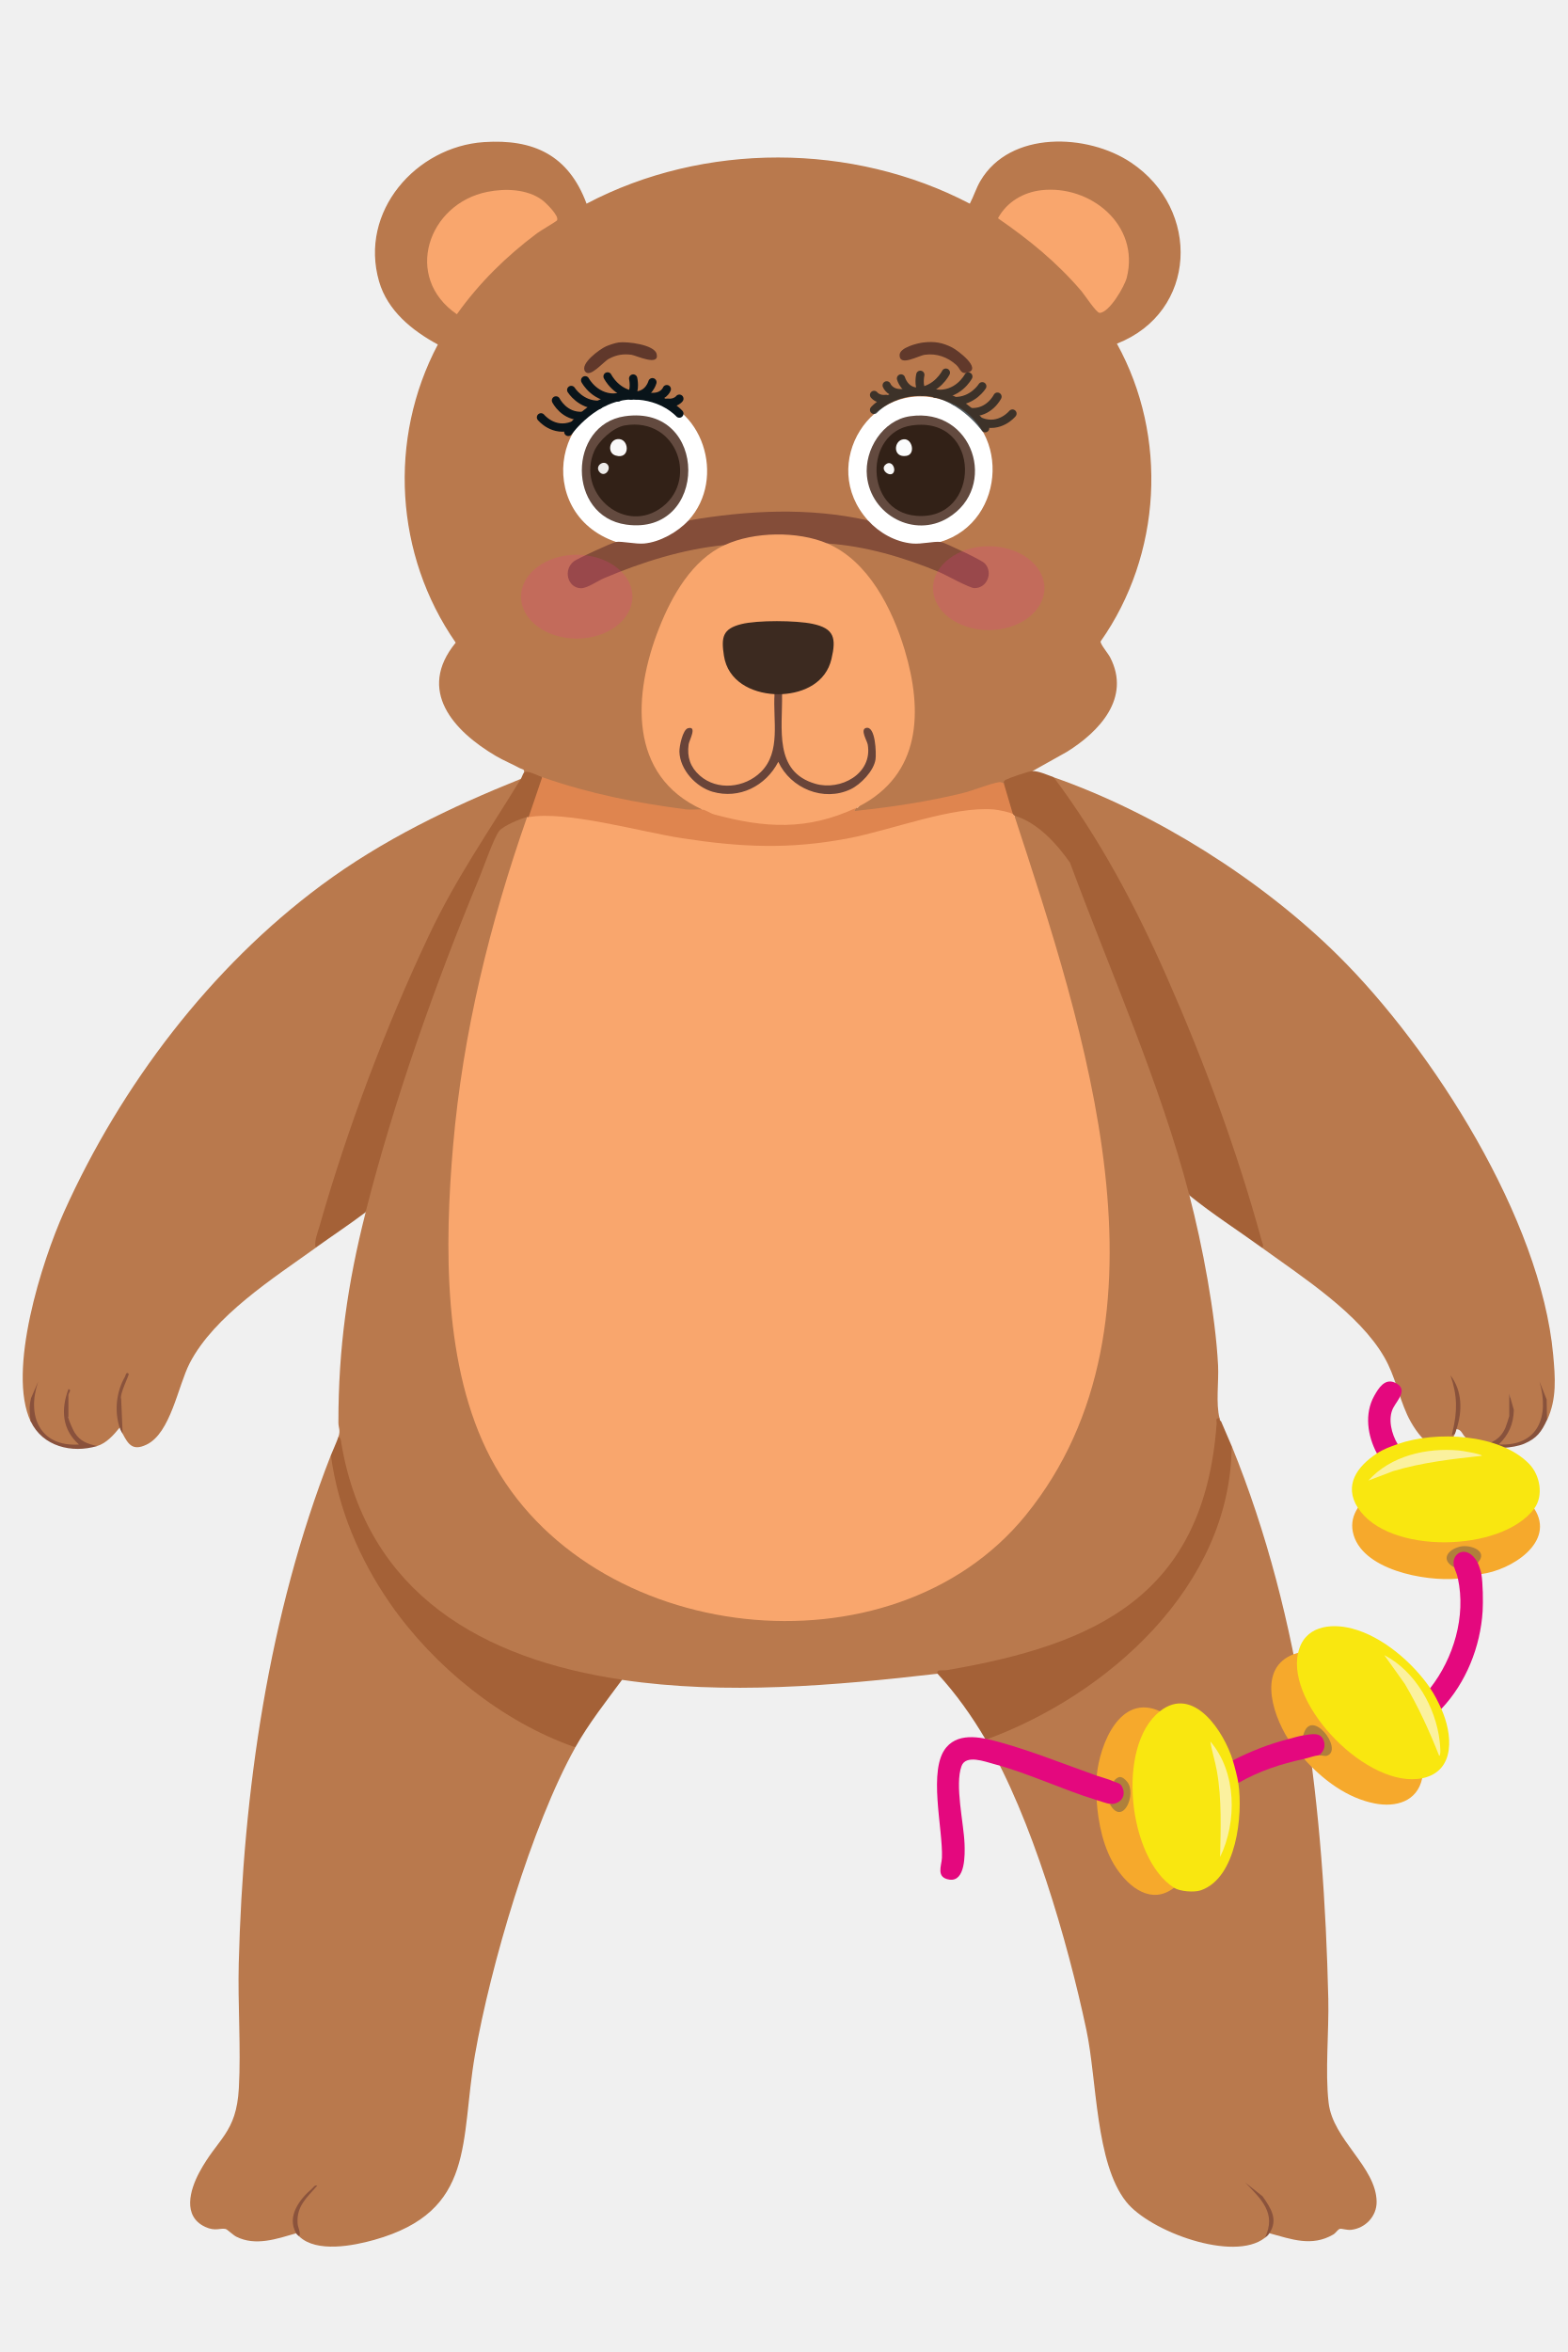
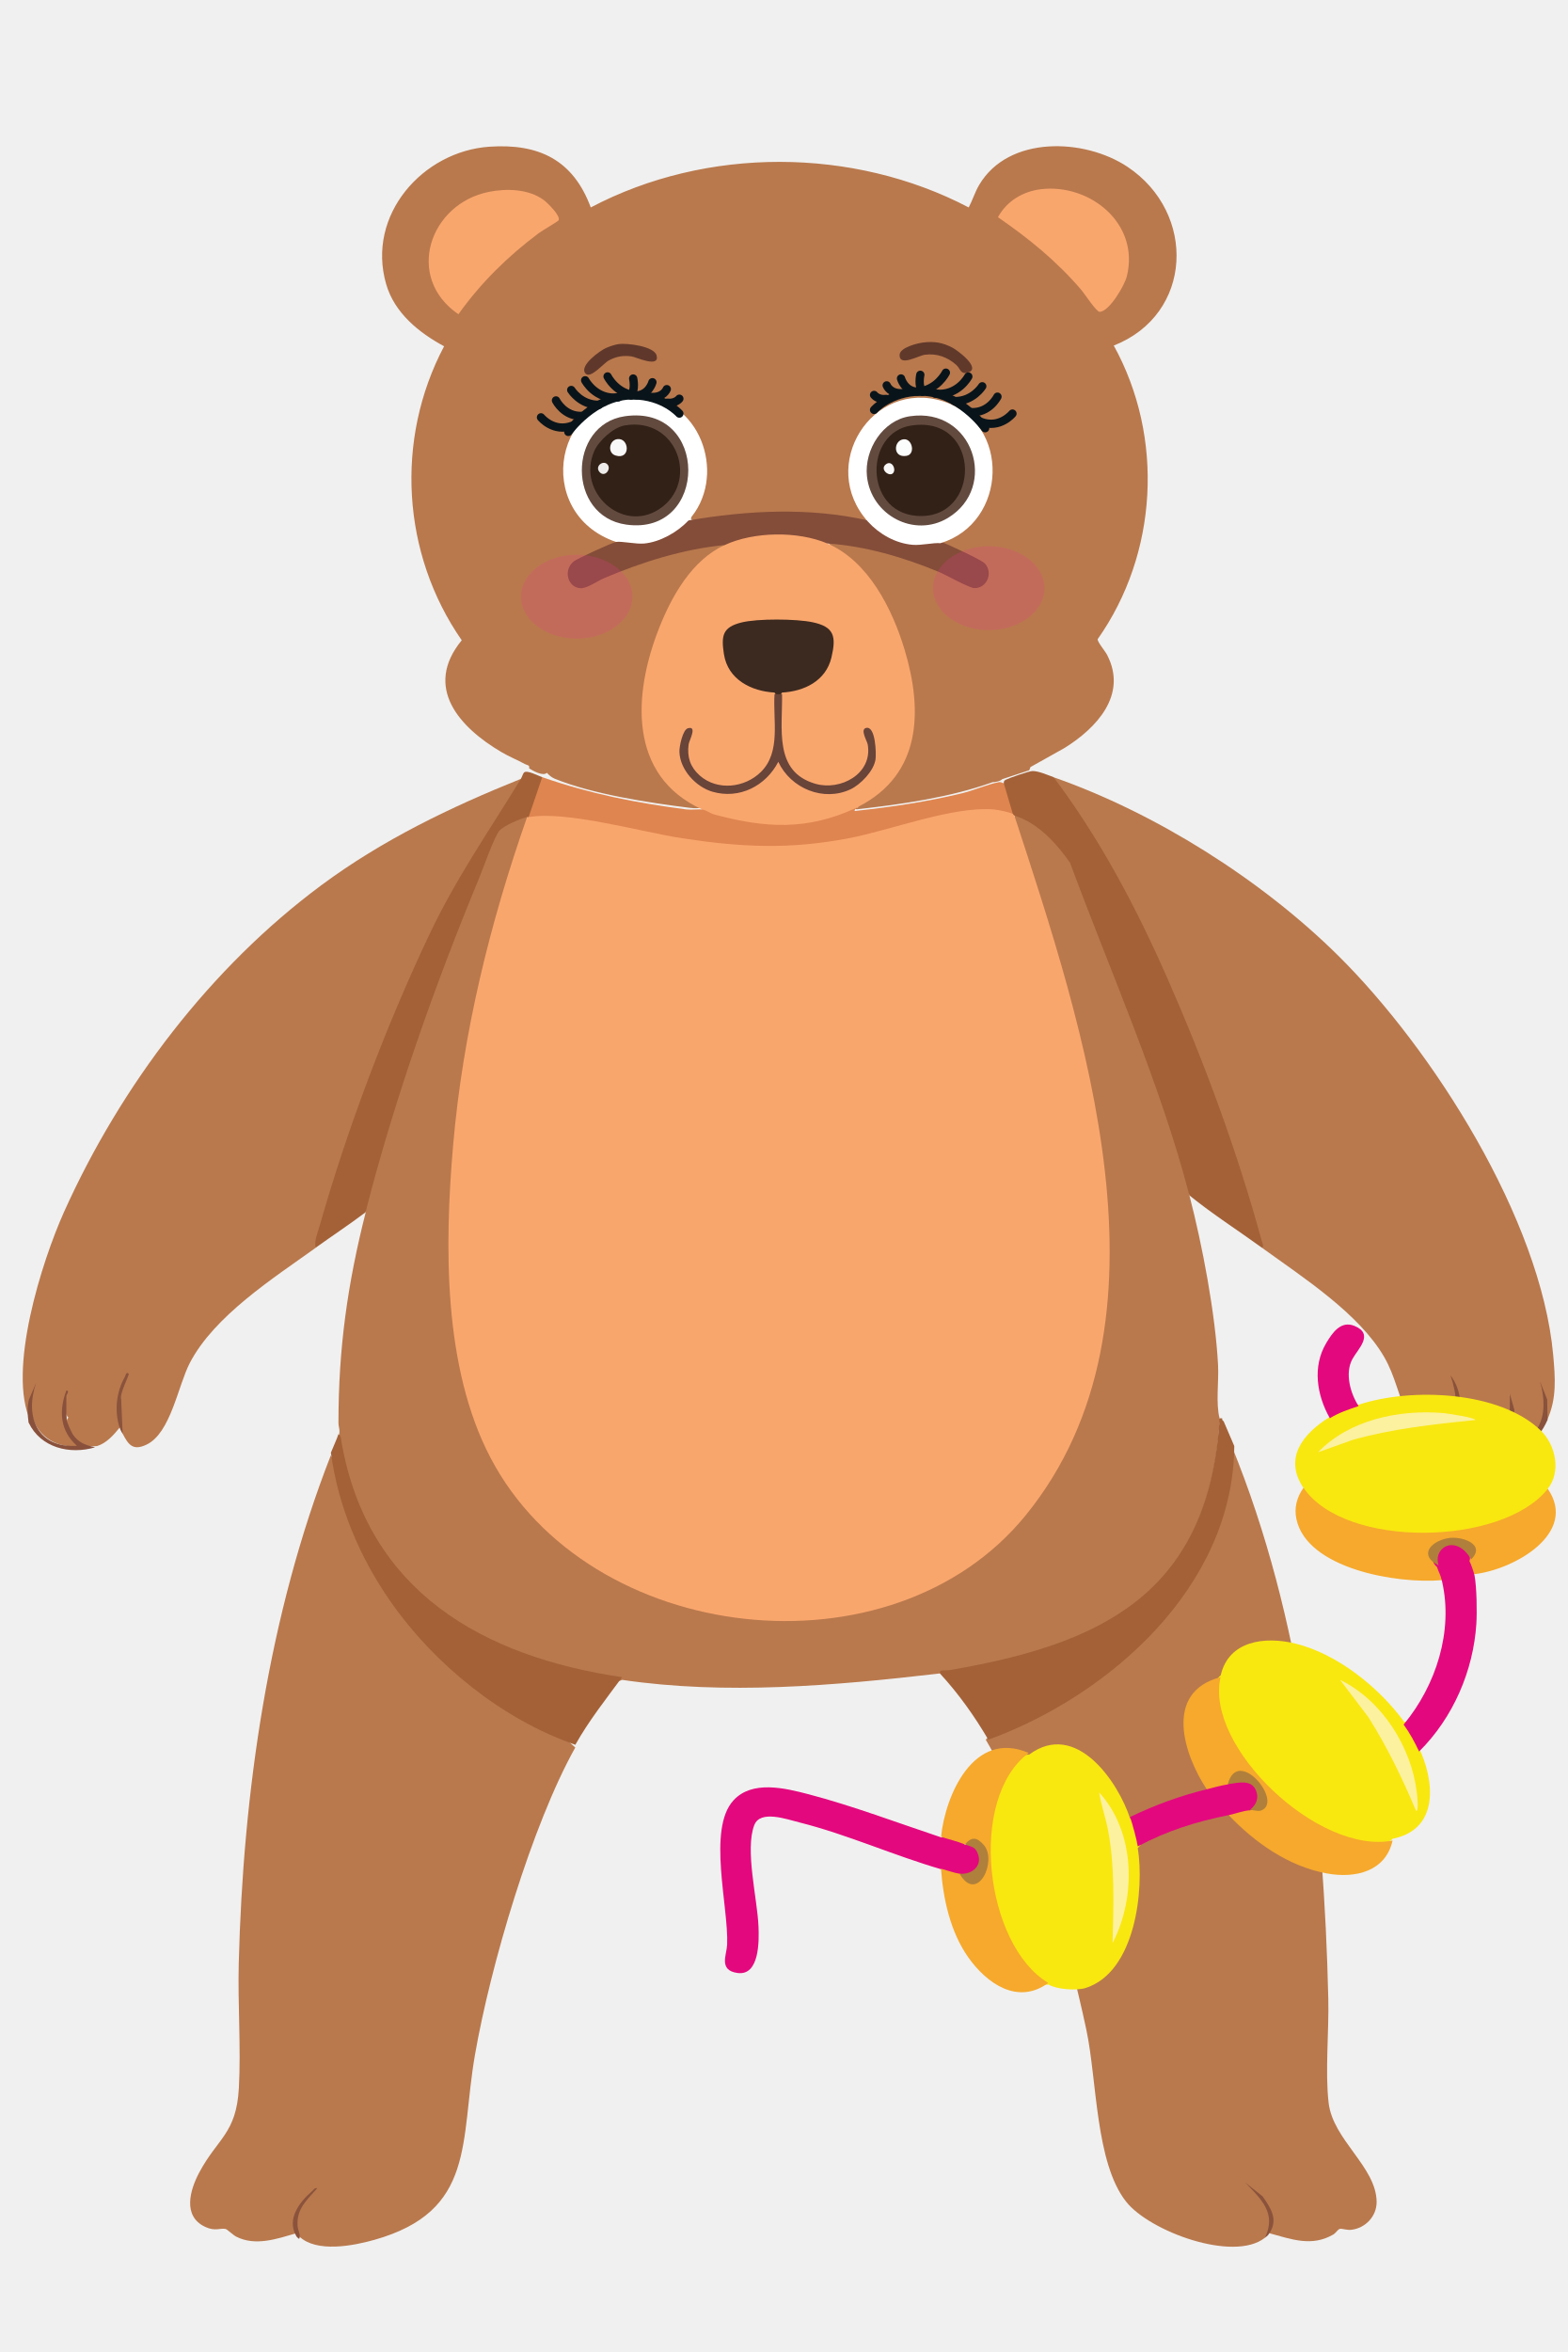
<svg xmlns="http://www.w3.org/2000/svg" id="Layer_1" version="1.1" viewBox="0 0 283.46 425.2">
  <defs>
    <style>
      .st0 {
+         fill: #eeecea;
+       }
+ 
+       .st1 {
+         fill: #3c2a20;
+       }
+ 
+       .st2 {
+         fill: #694439;
+       }
+ 
+       .st3 {
+         fill: #a46137;
+       }
+ 
+       .st4 {
+         fill: #88523c;
+       }
+ 
+       .st5 {
+         fill: #fbf19f;
+       }
+ 
+       .st6 {
+         fill: #634a3f;
+       }
+ 
+       .st7 {
+         fill: #8b533c;
+       }
+ 
+       .st8 {
+         fill: #fff;
+       }
+ 
+       .st9 {
+         fill: #e4087e;
+       }
+ 
+       .st10 {
+         fill: #b07f3b;
+       }
+ 
+       .st11 {
        fill: #89523b;
      }

-       .st1 {
-         fill: #a46137;
-       }
- 
-       .st2 {
-         fill: #f6a92c;
-       }
- 
-       .st3 {
+       .st12 {
+         fill: #f9a66d;
+       }
+ 
+       .st13 {
+         fill: #60382b;
+       }
+ 
+       .st14 {
        fill: #61392b;
-       }
- 
-       .st4 {
-         fill: #df854f;
-       }
- 
-       .st5 {
-         fill: #89513c;
-       }
- 
-       .st6 {
-         fill: #af803b;
-       }
- 
-       .st7 {
-         fill: #fff;
-       }
- 
-       .st8 {
-         fill: #634a3f;
-       }
- 
-       .st9 {
-         fill: #b9794d;
-       }
- 
-       .st10 {
-         fill: #fbf19f;
-       }
- 
-       .st11 {
-         fill: #694439;
-       }
- 
-       .st12 {
-         fill: #60382b;
-       }
- 
-       .st13 {
-         fill: #8a533c;
-       }
- 
-       .st14 {
-         fill: #88523c;
      }

      .st15 {
        fill: #ed3393;
+         isolation: isolate;
        opacity: .2;
      }

      .st16 {
        fill: none;
        stroke: #09141a;
        stroke-linecap: round;
        stroke-linejoin: round;
        stroke-width: 1.5px;
      }

      .st17 {
+         fill: #89513c;
+       }
+ 
+       .st18 {
+         fill: #fbfcfc;
+       }
+ 
+       .st19 {
+         fill: #af803b;
+       }
+ 
+       .st20 {
+         fill: #b9794d;
+       }
+ 
+       .st21 {
+         fill: #f9e710;
+       }
+ 
+       .st22 {
+         fill: #8a533c;
+       }
+ 
+       .st23 {
+         fill: #f9f8f8;
+       }
+ 
+       .st24 {
+         fill: #322117;
+       }
+ 
+       .st25 {
+         fill: #f6a92c;
+       }
+ 
+       .st26 {
        fill: #844d39;
      }

-       .st18 {
-         fill: #f9e710;
-       }
- 
-       .st19 {
-         fill: #eeecea;
-       }
- 
-       .st20 {
-         fill: #f9f8f8;
-       }
- 
-       .st21 {
-         fill: #b07f3b;
-       }
- 
-       .st22 {
-         opacity: .7;
-       }
- 
-       .st23 {
-         fill: #e4087e;
-       }
- 
-       .st24 {
+       .st27 {
        fill: #fbf19e;
      }

-       .st25 {
-         fill: #3c2a20;
-       }
- 
-       .st26 {
-         fill: #322117;
-       }
- 
-       .st27 {
-         fill: #f9a66d;
-       }
- 
      .st28 {
-         fill: #fbfcfc;
-       }
- 
-       .st29 {
-         fill: #8b533c;
+         fill: #df854f;
      }
    </style>
  </defs>
  <g>
-     <path class="st9" d="M94.75,139.67c.14-.67-.34-.58-.72-.78-1.43-.78-2.98-1.4-4.38-2.23-7.6-4.48-14.36-11.8-7.25-20.48-10.99-15.83-12.28-36.78-3.23-53.9-4.61-2.49-9.1-6.09-10.63-11.41-3.65-12.67,6.73-24.36,18.96-25.18,8.95-.6,15.3,2.34,18.56,11.13,21.2-11.17,48.09-11.09,69.3,0,.72-1.36,1.14-2.81,1.93-4.14,5.38-9.11,19.34-8.56,27.21-3.3,12.69,8.47,12.01,27.04-2.54,32.75,9.29,16.84,8.08,38.17-2.95,53.83-.08.48,1.38,2.2,1.72,2.87,3.82,7.37-1.99,13.46-7.8,17.08l-6.25,3.5-.22.59-4.96,1.63c-.35.34-.95.52-1.78.56-7.85,2.8-16.47,4.02-24.86,4.97-.94-.13-.85-.64-.1-1.08.09-.24.18-.24.27,0l.27-.28.54-.92c15.87-8.08,7.97-35.49-3.08-44.12-1.32-.68-2.38-1.51-3.18-2.49.23-.13.47-.24.72-.32,1.94-.59,8.71,1.25,11.06,1.91,4.71,1.34,9.19,3.17,13.4,5.39,4.4,1.84,4.57-3.49.46-4.36l-5-2.29-.18-.62.52-.75c10.26-3.63,11.52-18.96,1.45-23.73-12.36-5.85-23.65,9.25-15.07,19.73v.86s-1.66.21-1.66.21c-9.91-2.05-20.02-1.2-29.95.02l-.84-.23v-.84c5.9-6.98,2.07-19.57-7.21-20.79-15.9-2.08-20.69,18.97-6.38,24.74l.5.77.06.36c-2.39,1.13-4.8,2.3-7.25,3.5-2.12,1.55-.61,4.9,1.92,3.64,7.37-3.77,15.82-6.6,24.14-7.24l.77.29c-.73.98-1.73,1.83-3,2.53-10.89,9.27-18.29,36.76-1.67,44.39l.58.89c-.25.8-1.93.67-2.72.57-7.53-.93-17.8-2.49-24.78-5.34-.55-.23-1.01-.64-1.42-1.07-.65.68-2.54-.33-3.27-.83h0Z" />
-     <path class="st9" d="M183.42,147.45c.14-.1.29-.19.45-.25,2-.72,9.25,6.45,10.1,8.51,3.95,9.63,7.67,19.49,11.32,29.25,3.49,9.33,6.94,18.66,9.58,28.29.12.45.16.93.2,1.41.03.48.03.97,0,1.46,2.33,8.95,4.7,21.38,5.18,30.72.15,2.92-.44,6.91.28,9.59-.38,9.11-2.67,18.42-7.97,25.93-9.63,13.63-27.96,18.24-43.05,20.22-18.66,2.16-38.29,3.87-57.02,1.11-.24.11-.48.2-.73.26-2.04.49-10.56-1.96-13.13-2.74-19.79-6.01-35.14-19.74-37.43-41.44.41-1.3-.01-1.55-.01-2.63-.01-13.45,1.66-25.1,4.92-37.95l.03-1.58c5.55-22.91,14.43-46.03,23.32-67.09.1-1.1,4.82-3.33,5.28-3.19.24.07.44.19.57.42-.05.96-.12,1.93-.41,2.85-4.39,14.32-8.37,27.57-10.7,42.48-3.32,21.22-5.1,50.1,4.67,69.58,16.11,32.11,65.81,39.78,91.61,15.82,34.33-31.88,15.71-91.39,2.89-129.45-.09-.52-.07-1.04.07-1.56h0Z" />
-     <path class="st9" d="M229.53,403.73c-.03-.31-.3-.03-.82.83-5.66,4.45-20.85-1.16-25.09-6.54-5.56-7.04-5.25-21.93-7.18-31.04-3.42-16.13-9.91-38.42-18.2-52.48l.92-.94c21.19-8.26,41.8-26.35,42.98-50.89l.57-1.27c12.79,31.36,16.68,66.12,17.47,99.92.14,5.91-.6,13.14.06,18.84.79,6.73,8.59,11.53,8.68,17.87.03,2.67-2.07,4.8-4.6,5.08-.8.09-1.69-.26-2.05-.17s-.75.77-1.19,1.02c-3.89,2.27-7.57.85-11.55-.23h0Z" />
-     <path class="st9" d="M104.03,315.9c-7.88,14.09-15.36,39.52-18.15,55.59-2.72,15.66.2,28.25-18.2,33.44-3.8,1.07-10.46,2.37-13.58-.63-.26-.92-.45-1.1-.55-.56-3.48,1-7.33,2.38-10.83.61-.56-.28-1.64-1.33-1.92-1.39-.98-.22-1.86.48-3.7-.38-4.13-1.93-2.77-6.65-1.06-9.85,3.3-6.19,6.7-7.02,7.15-15.23.4-7.34-.21-15.13-.02-22.54.78-30.99,5.38-63.05,16.65-91.86l.75,1.36c3.94,23.02,21.26,42.17,42.36,50.47l1.08.98h0Z" />
-     <path class="st9" d="M279.73,256.69l-.52-.16c-.73,2.2-2.25,3.79-4.44,4.46-1.96.6-5.69,1.14-2.95-1.39,1.76-2.51,1.66-4.78,1.1-7.63l.41,3.06c.09.55-.05.88-.41.97.63.06.01,1.54-.23,2.07-1,2.21-2.41,3.68-4.96,3.35-.69-.22-2.14-1.07-2.71-1.54-.62-.51-.72-1.46-1.65-1.51-.41-.33-.8,1.16-.27.83-2.83,5.86-7.12-.03-8.69-3.51-1.55-3.42-2.15-6.92-4.08-10.29-4.55-7.94-14.82-14.52-22.15-19.83-3.74-12.22-7.91-24.88-12.75-37-2.89-7.24-6-14.4-9.42-21.34-4.36-8.86-9.14-16.27-14.5-24.45-.45-.69-.73-1.47-.98-2.26,18.39,6.43,37.52,18.47,51.44,32.24,17.08,16.9,36.62,47.62,38.87,72.14.38,4.16.68,7.97-1.09,11.81h0Z" />
-     <path class="st9" d="M94.21,140.78c-.07.68-.25,1.32-.54,1.93-17.16,24.76-28.19,54.32-36.56,82.85-7.66,5.5-18.35,12.3-22.79,20.84-2.16,4.17-3.45,12.71-7.86,14.78-2.4,1.13-3.23.04-4.28-1.99-.2-.09-.68-3.66-.59-3.5.17.3.24,2,.05,2.39-1.08,1.34-2.4,2.83-4.09,3.34-1.92.23-3-.23-4.14-1.82-.56-.78-1.72-2.69-1.04-3.33-.82-.58-.37-3.15,0-4.17-.93,2.59-.44,6.56,2.11,8.65.59,1.32-2.65.63-3.45.43-2.29-.57-4.33-2.36-5.03-4.67l-.45.46c-4.31-9.06,2.02-28.96,6.04-37.9,10.31-22.92,26.51-44.21,46.53-59.05,11.09-8.22,23.38-14.12,36.1-19.23Z" />
-     <path class="st1" d="M186.7,139.39c1.16,0,2.71.72,3.82,1.11,8.39,11.2,14.86,23.4,20.51,36.23,6.74,15.3,12.7,31.43,17.12,47.61.09.32.47,1.04.02,1.22-4.35-3.15-8.91-6.06-13.1-9.45-5.31-20.35-14.26-40.34-21.59-60.15-2.47-3.52-5.87-7.25-10.06-8.51-.25.07-.35-.02-.27-.28-.72-.06-2.13-4.75-2.05-5.02.08-.23.19-.42.41-.54.03-.02-.14-.39.34-.64.63-.33,4.23-1.58,4.85-1.58h0Z" />
-     <path class="st1" d="M220.53,256.41c.02.09-.03.2,0,.28l.27.28c.6,1.48,1.3,2.95,1.91,4.45-.17,25.43-22.59,45.12-44.47,53.09-2.51-4.27-5.38-8.32-8.73-11.95-.23-.87.87-.49,1.7-.63,26.95-4.6,46.51-13.46,48.78-44.55.04-.53-.31-1.12.54-.96h0Z" />
-     <path class="st1" d="M112.49,303.66c-2.93,3.98-6.03,7.89-8.46,12.23-13.17-4.58-25.5-14.49-33.51-26.04-5.5-7.93-9.39-17.08-10.69-26.77.39-.99,1.08-2.45,1.36-3.34.5.29.46.77.54,1.26,4.67,27.24,25.7,38.97,50.75,42.66Z" />
-     <path class="st1" d="M98.03,140.5l.41.48c-.72,2.12-1.44,4.25-2.17,6.37l-.7.37c-.05.25-.14.24-.27,0-1.17.25-4.32,1.58-5.04,2.51-.98,1.27-2.78,6.48-3.55,8.34-8,19.29-15.47,40.35-20.61,60.59-2.94,2.22-6.02,4.25-9,6.39-.37-1.06.37-2.78.68-3.89,5.04-17.69,11.97-36.05,19.82-52.64,4.88-10.31,10.76-18.67,16.6-28.25.18-.29.38-.95.55-1.11.53-.51,2.5.57,3.27.83h0Z" />
-     <path class="st5" d="M5.54,256.97c-.19-1.51-.31-2.73.08-4.23l1.29-2.99c-2.16,6.27.34,11.85,7.37,11.39-3.04-2.68-3.3-6.29-1.91-10,.67,0,0,.82,0,.97v4.17c0,.38.86,2.31,1.14,2.73,1.04,1.61,2.3,1.99,4.05,2.41-4.56,1.36-9.85.08-12-4.45h0Z" />
-     <path class="st14" d="M279.73,256.69c-.99,2.14-1.83,3.33-4.1,4.3-2,.85-5.88,1.06-7.91.42,2.09-.54,3.58-1.22,4.5-3.33.11-.26.68-1.98.68-2.09v-4.03l.83,2.93c-.07,2.56-.92,4.51-2.74,6.24,7.11.39,9.23-5.05,7.37-11.39l1.3,3.26.07,3.69h0Z" />
-     <path class="st13" d="M21.63,258.08c-.97-2.97-.61-6.47.96-9.18.1-.18.22-1.02.68-.55.16.17-1.71,3.7-1.36,4.59l.27,6.25c-.23-.44-.34-.49-.55-1.11h0Z" />
-     <path class="st29" d="M229.53,403.73c-.31.47-.41.51-.82.83,2.19-4.46-.73-7.04-3.55-10l3.14,2.5c1.49,2.13,2.87,4.19,1.23,6.67h0Z" />
-     <path class="st0" d="M263.36,258.36c-.09.28-.13.54-.27.83-.57.35-.64.5-.45-.31.9-3.73.9-6.58-.37-10.25,2.16,2.83,2.17,6.48,1.09,9.73Z" />
-     <path class="st29" d="M53.55,403.73c-1.76-3.05.63-6.14,2.86-8.06.31-.26.44-.67.96-.55-1.84,2.12-3.78,3.69-3.56,6.82.06.84.64,1.7.28,2.35-.21-.2-.35-.22-.55-.56h0Z" />
-     <path class="st9" d="M220.8,256.97l-.27-.28c.02.07.22.16.27.28Z" />
-     <path class="st27" d="M149.59,98.25c7.4,3.15,11.76,11.81,13.99,19.24,3.34,11.12,2.95,22.5-8.26,28.29l-.27.28c-.07.04-.2-.04-.27,0-.11.2-.22.4-.36.57-1.07,1.29-6.96,2.52-8.89,2.78-5.67.78-11.72-.16-17.13-1.87-.52-.16-1.54-.6-1.45-1.21-13.39-6.09-12.5-20.82-7.77-32.79,2.33-5.89,5.95-12.28,11.86-15.02l.52-.83c5.57-2.11,11.87-2.2,17.5-.26l.54.81h0Z" />
-     <path class="st4" d="M126.95,146.34c.81.13,1.45.7,2.24.91,9.13,2.46,16.77,2.93,25.59-1.19-.42.7-.4.57.34.49,6.3-.68,12.6-1.64,18.76-3.12,2.16-.52,4.77-1.67,6.75-2.03.39-.07.84.24.88.22l1.64,5.56-.46.38c-4.59-1.09-9.33-.85-14.2.72-15.42,4.9-31.23,6.9-47.29,3.46-7.6-1.89-15.27-3.12-23.01-3.69-1.08.24-1.94.13-2.61-.32l2.46-7.23c8.8,3.05,16.84,4.62,26.06,5.83.77.1,2.46-.06,2.86,0h0Z" />
-     <path class="st17" d="M156.96,94.08l.8.05c3.33,3.5,7.53,4.02,11.99,3.27l.31.57c.54.06,2.68,1.12,3.37,1.43.86.39,4.2,1.97,4.66,2.48,1.52,1.66.38,4.47-1.9,4.44-.91-.01-5.14-2.39-6.41-2.92-6.37-2.65-13.28-4.68-20.18-5.15-5.34-2.27-13.29-2.16-18.55.28-7.49.73-14.91,3.06-21.82,5.99-1.19.5-3.06,1.86-4.23,1.82-2.36-.09-3.23-3.31-1.22-4.87.66-.51,6.91-3.38,7.62-3.49-.01-.27.09-.47.32-.58,4.51.8,8.62.12,12.04-3.34l.74.03c10.74-1.84,21.76-2.41,32.47,0h0Z" />
-     <path class="st27" d="M188.27,34.39c8.84-1.02,17.86,6.24,15.48,15.77-.41,1.64-3.18,6.38-4.92,6.4-.59,0-2.68-3.21-3.26-3.9-4.45-5.22-9.51-9.34-15.12-13.2,1.6-2.95,4.56-4.69,7.83-5.07h0Z" />
-     <path class="st27" d="M100.72,39.84c-.11.19-3.03,1.89-3.6,2.32-5.58,4.18-10.43,8.93-14.51,14.65-9.76-6.67-5.23-20,5.54-22.13,3.2-.63,7.11-.53,9.86,1.46.61.44,3.17,2.9,2.71,3.69h0Z" />
-     <path class="st7" d="M124.49,94.08c-1.95,2.12-5.18,3.93-8.04,4.18-1.52.13-4.03-.45-5.06-.29-15.27-5.17-11.33-27.61,5.33-26.14,10.28.91,14.75,14.63,7.77,22.25Z" />
-     <path class="st7" d="M170.05,97.97c-1.27-.13-3.41.43-5.06.29-3.07-.27-6.01-1.93-8.04-4.18-9.15-10.14.72-25.82,13.58-21.76,12.33,3.89,11.69,21.99-.49,25.65h0Z" />
-     <path class="st3" d="M166.99,61.91c1.97-.23,3.45.02,5.21.93.99.51,5.3,3.75,2.84,4.5-1.38.42-1.36-.67-2.11-1.35-1.58-1.43-3.55-2.14-5.67-1.86-1.22.16-4.61,2.21-4.6.06.01-1.37,3.22-2.15,4.33-2.28h0Z" />
-     <path class="st12" d="M111.87,61.91c1.47-.2,6.43.37,6.86,2.07.59,2.34-3.76.26-4.54.16-1.54-.2-2.7,0-4.07.71-1.03.53-3.44,3.58-4.33,2.29-.97-1.4,2.67-4.02,3.78-4.52.64-.28,1.62-.61,2.31-.71Z" />
-     <path class="st4" d="M155.05,146.06l.27-.28s-.12.2-.27.28Z" />
-     <path class="st27" d="M183.15,147.17c.1.07.18.2.27.28,12.45,38.12,30.54,91.42,2.05,126.48-24.24,29.83-78.98,23.56-96.77-10.38-8.59-16.38-8.33-38.4-6.77-56.47,1.75-20.31,6.67-40.23,13.37-59.35.09-.02.18.02.27,0,6.73-1.24,20.43,2.69,27.77,3.81,10.72,1.64,19.4,2.05,30.13,0,7.65-1.46,18.86-5.85,26.27-5.2.68.06,2.94.49,3.41.83h0Z" />
-     <path class="st25" d="M141.41,125.49c-.41.78-.95.79-1.36,0-4.2-.23-8.44-2.35-9.15-6.94-.52-3.36-.24-4.87,3.14-5.72,2.91-.74,9.93-.68,12.89-.05,3.92.83,4.31,2.56,3.41,6.37-1,4.23-4.91,6.12-8.92,6.34h0Z" />
-     <path class="st11" d="M141.41,125.49c.11,6.23-1.55,14.03,6.05,16.21,4.53,1.3,10.36-1.81,9.44-7.11-.12-.67-1.39-2.66-.34-2.98,1.77-.53,1.9,4.62,1.75,5.68-.31,2.09-2.69,4.54-4.52,5.4-4.86,2.3-10.81-.13-13.06-4.97-2.26,4.39-7.05,6.8-11.87,5.42-3.01-.86-5.91-3.97-6.01-7.24-.03-.92.59-4,1.55-4.25,1.74-.47.22,2.2.12,2.9-.32,2.31.3,4.15,2.03,5.67,3.16,2.78,8.13,2.22,11.05-.68,3.66-3.63,2.13-9.38,2.45-14.05.44.02.92.02,1.36,0h0Z" />
-     <path class="st8" d="M112.97,75.25c15.34-2.24,15.2,21.68.27,19.59-10.75-1.5-10.58-18.08-.27-19.59Z" />
-     <path class="st8" d="M164.53,75.25c11.44-1.69,16.09,12.83,6.86,18.39-6.07,3.66-13.9-.5-14.63-7.56-.5-4.81,2.88-10.11,7.77-10.83h0Z" />
-     <path class="st26" d="M112.96,76.91c9.59-1.65,13.6,10.38,6.17,15.18-6.65,4.29-14.87-3.14-11.69-10.52.82-1.9,3.48-4.31,5.52-4.66Z" />
-     <path class="st26" d="M164.81,76.92c12.85-1.9,12.71,17.45.75,16.32-9.29-.88-9.3-15.06-.75-16.32h0Z" />
-     <path class="st20" d="M111.59,79.39c2.21-.34,2.52,3.81-.28,2.96-1.5-.45-1.19-2.73.28-2.96Z" />
-     <path class="st19" d="M108.46,85.39c-1.06-1.09.72-2.38,1.45-1.34.6.85-.57,2.25-1.45,1.34Z" />
-     <path class="st28" d="M163.41,79.41c1.56-.14,2.18,2.72.49,3-2.53.42-2.35-2.83-.49-3Z" />
-     <path class="st20" d="M161.56,85.43c-.6.98-2.64-.57-1.35-1.51.99-.73,1.83.73,1.35,1.51Z" />
-     <g>
-       <path class="st18" d="M248.97,262.75c.26-1.15,2.69-2.16,3.74-1.68,6.86-2.43,18.48-1.93,23.81,3.6,1.95,2.01,2.64,5.73.89,8.06.15,1.39-2.1,2.76-3.28,3.46-6.83,4.03-18.8,4.3-25.55,0-1.16-.74-3.3-2.22-3.06-3.61-2.59-4.08-.12-7.48,3.44-9.82Z" />
-       <path class="st18" d="M209.73,309.37c6.11-4.82,11.61,3.75,13.19,8.89.74-.1,1.43,3.02,1.4,3.61l-.41.46c.87,5.74-.29,17.2-6.8,19.41-1.21.41-3.78.2-4.83-.47-1.37.25-2.92-1.89-3.7-3.02-2.72-3.91-4.29-9.44-3.98-14.18-.6-3.67.09-7.9,1.78-11.24.64-1.26,1.9-3.53,3.34-3.46Z" />
-       <path class="st18" d="M258.6,305.2c1.22.41,2.31,2.49,2.02,3.74,1.99,4.42,2.71,11.25-3.45,12.54-.88,1.15-3.41.62-4.77.29-5.97-1.46-11.32-6.39-14.81-11.28-1.42-1.99-2.64-4.54-3.2-6.92-.32-1.39-.81-3.86.34-4.77,1.05-4.79,5.74-5.44,9.78-4.38,5.5,1.44,10.93,6.15,14.11,10.78Z" />
-       <path class="st23" d="M198.3,321.01c.78-.51,2.82.1,3.05,1.03,3.65-.86,2.53,5.97-.7,4.07-.37.77-2.22.08-2.37-.69-6.23-1.91-12.24-4.83-18.54-6.51-1.65-.44-5.1-1.77-5.88.37-1.25,3.42.41,10.27.55,14.08.07,1.87.17,6.87-2.74,6.44-2.49-.37-1.41-2.52-1.35-3.92.22-5.21-2.62-16.02.82-20.02,2.44-2.84,6.73-1.7,9.81-.85,5.65,1.57,11.77,4.02,17.36,6Z" />
-       <path class="st2" d="M245.53,272.57c5.4,8.5,25.95,8.12,31.89.16,3.96,6.11-4.27,11.16-9.56,11.83-.72.01-1.18-1.56-.67-2.04-.22-.45-.11-.65.13-1.04.3-2.43-7.77-1.75-4.37,1.87.74-.1,1.4,1.72.67,2.04-5.91.56-17.65-1.59-19.01-8.49-.3-1.53.04-3.01.93-4.32Z" />
-       <path class="st2" d="M209.73,309.37c-7.97,6.29-5.74,26.62,2.56,31.9-4.02,3.13-8.06.02-10.43-3.53s-3.3-8.19-3.57-12.32c.55.17,1.95.65,2.37.69l.65.17c2.66,3.33,3.87-5.65.66-4.21l-.61-.03c-.93-.41-2.07-.69-3.05-1.03.54-5.7,4.23-14.94,11.42-11.65Z" />
-       <path class="st2" d="M234.71,298.8c-2.11,9.64,12.78,24.69,22.45,22.67-.89,4.25-4.8,5.3-8.59,4.56-5.03-.98-9.41-4.31-12.77-8.06.22-.81,2.19-1.38,2.72-.67l.68-.4c3.34.08-1.75-7.09-2.97-3.49l-.58.32c-.44.78-1.98,1.21-2.72.67-3-4.77-5.73-13.52,1.77-15.6Z" />
-       <path class="st23" d="M267.19,282.51c.19.36.6,1.62.67,2.04.28,1.63.33,5,.23,6.7-.4,6.45-3,12.98-7.47,17.69-.57-1.28-1.23-2.59-2.02-3.74,4.26-5.45,6.49-13,5.02-19.82-.22-1.04-.44-1.27-.67-2.04-1.23-1.04-.21-2.91,1.2-3.22s3.51.96,3.05,2.39Z" />
-       <path class="st23" d="M232.94,314.4c.89-.23,1.8-.53,2.72-.67.71-1.06,2.76-.91,3.64-.07,1.04.99.98,3.65-.77,3.65-1,.11-1.82.47-2.72.67-4.23.9-8.1,2.18-11.9,4.35-.15-1.02-.68-3.05-1-4.08,3.25-1.66,6.5-2.94,10.03-3.85Z" />
-       <path class="st23" d="M252.71,261.07c-1.28.45-2.59.92-3.74,1.68-1.7-3.19-2.3-7.17-.47-10.43.77-1.37,1.88-3.16,3.68-2.38,2.62,1.14.45,3.2-.27,4.6-1,1.96-.28,4.73.81,6.53Z" />
-       <path class="st24" d="M267.96,263.18c-5.4.59-10.82,1.2-16.04,2.77l-4.5,1.71c4.06-4.5,10.55-5.97,16.39-5.44.52.05,4.13.63,4.15.96Z" />
-       <path class="st10" d="M220.62,335.71c.1-5.13.32-10.44-.58-15.52-.32-1.82-.91-3.54-1.18-5.35,4.76,5.54,4.84,14.53,1.76,20.87Z" />
-       <path class="st10" d="M260.23,317.42c-1.77-4.47-3.76-8.86-6.22-13.01l-3.7-5.19c5.58,2.89,9.31,9.43,10.01,15.57.04.36.3,2.62-.09,2.63Z" />
-       <path class="st6" d="M200.65,326.11c1.56.16,2.92-1.01,2.43-2.62-.36-1.18-.82-1.05-1.73-1.45.92-1.14,1.59-.97,2.47.09,1.79,2.19-.84,8.22-3.17,3.98Z" />
-       <path class="st21" d="M267.19,282.51c-1.9-3.55-5.02-1.72-4.24.83-2.58-1.35-1.14-3.25,1.12-3.75,1.79-.4,5.17.8,3.12,2.93Z" />
-       <path class="st21" d="M238.52,317.31c.72-.55,1.12-1.39.93-2.28-.43-2.06-2.3-1.52-3.8-1.29,1.32-5.37,7.38,2.55,4.31,3.66-.42.15-1.11-.13-1.45-.09Z" />
-     </g>
-   </g>
-   <g class="st22">
+     <path class="st20" d="M95.67,138.92c.14-.66-.34-.57-.71-.77-1.41-.77-2.94-1.38-4.32-2.2-7.49-4.42-14.16-11.64-7.15-20.2-10.84-15.61-12.11-36.27-3.19-53.15-4.55-2.46-8.97-6.01-10.48-11.25-3.6-12.49,6.64-24.02,18.7-24.83,8.83-.59,15.09,2.31,18.3,10.98,20.91-11.02,47.42-10.94,68.34,0,.71-1.34,1.12-2.77,1.9-4.08,5.31-8.98,19.07-8.44,26.83-3.25,12.51,8.35,11.84,26.67-2.5,32.3,9.16,16.61,7.97,37.64-2.91,53.08-.08.47,1.36,2.17,1.7,2.83,3.77,7.27-1.96,13.27-7.69,16.84l-6.16,3.45-.22.58-4.89,1.61c-.35.34-.94.51-1.76.55-7.74,2.76-16.24,3.96-24.52,4.9-.93-.13-.84-.63-.1-1.07.09-.24.18-.24.27,0l.27-.28.53-.91c15.65-7.97,7.86-35-3.04-43.51-1.3-.67-2.35-1.49-3.14-2.46.23-.13.46-.24.71-.32,1.91-.58,8.59,1.23,10.91,1.88,4.64,1.32,9.06,3.13,13.21,5.32,4.34,1.81,4.51-3.44.45-4.3l-4.93-2.26-.18-.61.51-.74c10.12-3.58,11.36-18.7,1.43-23.4-12.19-5.77-23.32,9.12-14.86,19.46v.85l-1.64.21c-9.77-2.02-19.74-1.18-29.53.02l-.83-.23v-.83c5.82-6.88,2.04-19.3-7.11-20.5-15.68-2.05-20.4,18.71-6.29,24.4l.49.76.06.36c-2.36,1.11-4.73,2.27-7.15,3.45-2.09,1.53-.6,4.83,1.89,3.59,7.27-3.72,15.6-6.51,23.81-7.14l.76.29c-.72.97-1.71,1.8-2.96,2.49-10.74,9.14-18.04,36.25-1.65,43.77l.57.88c-.25.79-1.9.66-2.68.56-7.43-.92-17.55-2.46-24.44-5.27-.54-.23-1-.63-1.4-1.06-.64.67-2.5-.33-3.22-.82h0Z" />
+     <path class="st20" d="M183.42,147.45c.14-.1.29-.19.45-.25,2-.72,9.25,6.45,10.1,8.51,3.95,9.63,7.67,19.49,11.32,29.25,3.49,9.33,6.94,18.66,9.58,28.29.12.45.16.93.2,1.41.03.48.03.97,0,1.46,2.33,8.95,4.7,21.38,5.18,30.72.15,2.92-.44,6.91.28,9.59-.38,9.11-2.67,18.42-7.97,25.93-9.63,13.63-27.96,18.24-43.05,20.22-18.66,2.16-38.29,3.87-57.02,1.11-.24.11-.48.2-.73.26-2.04.49-10.56-1.96-13.13-2.74-19.79-6.01-35.14-19.74-37.43-41.44.41-1.3,0-1.55,0-2.63,0-13.45,1.66-25.1,4.92-37.95l.03-1.58c5.55-22.91,14.43-46.03,23.32-67.09.1-1.1,4.82-3.33,5.28-3.19.24.07.44.19.57.42-.05.96-.12,1.93-.41,2.85-4.39,14.32-8.37,27.57-10.7,42.48-3.32,21.22-5.1,50.1,4.67,69.58,16.11,32.11,65.81,39.78,91.61,15.82,34.33-31.88,15.71-91.39,2.89-129.45-.09-.52-.07-1.04.07-1.56h0l-.02-.02Z" />
+     <path class="st20" d="M229.53,403.73c-.03-.31-.3-.03-.82.83-5.66,4.45-20.85-1.16-25.09-6.54-5.56-7.04-5.25-21.93-7.18-31.04-3.42-16.13-9.91-38.42-18.2-52.48l.92-.94c21.19-8.26,41.8-26.35,42.98-50.89l.57-1.27c12.79,31.36,16.68,66.12,17.47,99.92.14,5.91-.6,13.14.06,18.84.79,6.73,8.59,11.53,8.68,17.87.03,2.67-2.07,4.8-4.6,5.08-.8.09-1.69-.26-2.05-.17s-.75.77-1.19,1.02c-3.89,2.27-7.57.85-11.55-.23h0Z" />
+     <path class="st20" d="M104.03,315.9c-7.88,14.09-15.36,39.52-18.15,55.59-2.72,15.66.2,28.25-18.2,33.44-3.8,1.07-10.46,2.37-13.58-.63-.26-.92-.45-1.1-.55-.56-3.48,1-7.33,2.38-10.83.61-.56-.28-1.64-1.33-1.92-1.39-.98-.22-1.86.48-3.7-.38-4.13-1.93-2.77-6.65-1.06-9.85,3.3-6.19,6.7-7.02,7.15-15.23.4-7.34-.21-15.13-.02-22.54.78-30.99,5.38-63.05,16.65-91.86l.75,1.36c3.94,23.02,21.26,42.17,42.36,50.47l1.08.98h.02Z" />
+     <path class="st20" d="M279.73,256.69l-.52-.16c-.73,2.2-2.25,3.79-4.44,4.46-1.96.6-5.69,1.14-2.95-1.39,1.76-2.51,1.66-4.78,1.1-7.63l.41,3.06c.09.55-.05.88-.41.97.63.06.01,1.54-.23,2.07-1,2.21-2.41,3.68-4.96,3.35-.69-.22-2.14-1.07-2.71-1.54-.62-.51-.72-1.46-1.65-1.51-.41-.33-.8,1.16-.27.83-2.83,5.86-7.12-.03-8.69-3.51-1.55-3.42-2.15-6.92-4.08-10.29-4.55-7.94-14.82-14.52-22.15-19.83-3.74-12.22-7.91-24.88-12.75-37-2.89-7.24-6-14.4-9.42-21.34-4.36-8.86-9.14-16.27-14.5-24.45-.45-.69-.73-1.47-.98-2.26,18.39,6.43,37.52,18.47,51.44,32.24,17.08,16.9,36.62,47.62,38.87,72.14.38,4.16.68,7.97-1.09,11.81h0l-.02-.02Z" />
+     <path class="st20" d="M94.21,140.78c-.07.68-.25,1.32-.54,1.93-17.16,24.76-28.19,54.32-36.56,82.85-7.66,5.5-18.35,12.3-22.79,20.84-2.16,4.17-3.45,12.71-7.86,14.78-2.4,1.13-3.23.04-4.28-1.99-.2-.09-.68-3.66-.59-3.5.17.3.24,2,.05,2.39-1.08,1.34-2.4,2.83-4.09,3.34-1.92.23-3-.23-4.14-1.82-.56-.78-1.72-2.69-1.04-3.33-.82-.58-.37-3.15,0-4.17-.93,2.59-.44,6.56,2.11,8.65.59,1.32-2.65.63-3.45.43-2.29-.57-4.33-2.36-5.03-4.67l-.45.46c-4.31-9.06,2.02-28.96,6.04-37.9,10.31-22.92,26.51-44.21,46.53-59.05,11.09-8.22,23.38-14.12,36.1-19.23h0Z" />
+     <path class="st3" d="M186.7,139.39c1.16,0,2.71.72,3.82,1.11,8.39,11.2,14.86,23.4,20.51,36.23,6.74,15.3,12.7,31.43,17.12,47.61.09.32.47,1.04.02,1.22-4.35-3.15-8.91-6.06-13.1-9.45-5.31-20.35-14.26-40.34-21.59-60.15-2.47-3.52-5.87-7.25-10.06-8.51-.25.07-.35-.02-.27-.28-.72-.06-2.13-4.75-2.05-5.02.08-.23.19-.42.41-.54.03-.02-.14-.39.34-.64.63-.33,4.23-1.58,4.85-1.58h0Z" />
+     <path class="st3" d="M221,256.41c.02.09-.03.2,0,.28l.27.28c.6,1.48,1.3,2.95,1.91,4.45-.17,25.43-22.59,45.12-44.47,53.09-2.51-4.27-5.38-8.32-8.73-11.95-.23-.87.87-.49,1.7-.63,26.95-4.6,46.51-13.46,48.78-44.55.04-.53-.31-1.12.54-.96h0Z" />
+     <path class="st3" d="M112.49,303.2c-2.93,3.98-6.03,7.89-8.46,12.23-13.17-4.58-25.5-14.49-33.51-26.04-5.5-7.93-9.39-17.08-10.69-26.77.39-.99,1.08-2.45,1.36-3.34.5.29.46.77.54,1.26,4.67,27.24,25.7,38.97,50.75,42.66h0Z" />
+     <path class="st3" d="M98.03,140.5l.41.48c-.72,2.12-1.44,4.25-2.17,6.37l-.7.37c-.05.25-.14.24-.27,0-1.17.25-4.32,1.58-5.04,2.51-.98,1.27-2.78,6.48-3.55,8.34-8,19.29-15.47,40.35-20.61,60.59-2.94,2.22-6.02,4.25-9,6.39-.37-1.06.37-2.78.68-3.89,5.04-17.69,11.97-36.05,19.82-52.64,4.88-10.31,10.76-18.67,16.6-28.25.18-.29.38-.95.55-1.11.53-.51,2.5.57,3.27.83h0Z" />
+     <path class="st17" d="M5.17,257.2c-.19-1.51-.31-2.73.08-4.23l1.29-2.99c-2.16,6.27.34,11.85,7.37,11.39-3.04-2.68-3.3-6.29-1.91-10,.67,0,0,.82,0,.97v4.17c0,.38.86,2.31,1.14,2.73,1.04,1.61,2.3,1.99,4.05,2.41-4.56,1.36-9.85.08-12-4.45h-.02Z" />
+     <path class="st4" d="M279.83,256.69c-.99,2.14-1.83,3.33-4.1,4.3-2,.85-5.88,1.06-7.91.42,2.09-.54,3.58-1.22,4.5-3.33.11-.26.68-1.98.68-2.09v-4.03l.83,2.93c-.07,2.56-.92,4.51-2.74,6.24,7.11.39,9.23-5.05,7.37-11.39l1.3,3.26.07,3.69h0Z" />
+     <path class="st22" d="M21.63,258.08c-.97-2.97-.61-6.47.96-9.18.1-.18.22-1.02.68-.55.16.17-1.71,3.7-1.36,4.59l.27,6.25c-.23-.44-.34-.49-.55-1.11h0Z" />
+     <path class="st7" d="M229.53,403.73c-.31.47-.41.51-.82.83,2.19-4.46-.73-7.04-3.55-10l3.14,2.5c1.49,2.13,2.87,4.19,1.23,6.67h0Z" />
+     <path class="st11" d="M263.36,258.36c-.09.28-.13.54-.27.83-.57.35-.64.5-.45-.31.9-3.73.9-6.58-.37-10.25,2.16,2.83,2.17,6.48,1.09,9.73Z" />
+     <path class="st7" d="M53.55,404.2c-1.76-3.05.63-6.14,2.86-8.06.31-.26.44-.67.96-.55-1.84,2.12-3.78,3.69-3.56,6.82.06.84.64,1.7.28,2.35-.21-.2-.35-.22-.55-.56h.01Z" />
+     <path class="st20" d="M220.8,256.97l-.27-.28c.02.07.22.16.27.28Z" />
+     <path class="st12" d="M149.59,98.25c7.4,3.15,11.76,11.81,13.99,19.24,3.34,11.12,2.95,22.5-8.26,28.29l-.27.28c-.07.04-.2-.04-.27,0-.11.2-.22.4-.36.57-1.07,1.29-6.96,2.52-8.89,2.78-5.67.78-11.72-.16-17.13-1.87-.52-.16-1.54-.6-1.45-1.21-13.39-6.09-12.5-20.82-7.77-32.79,2.33-5.89,5.95-12.28,11.86-15.02l.52-.83c5.57-2.11,11.87-2.2,17.5-.26l.54.81h0Z" />
+     <path class="st28" d="M126.95,146.34c.81.13,1.45.7,2.24.91,9.13,2.46,16.77,2.93,25.59-1.19-.42.7-.4.57.34.49,6.3-.68,12.6-1.64,18.76-3.12,2.16-.52,4.77-1.67,6.75-2.03.39-.07.84.24.88.22l1.64,5.56-.46.38c-4.59-1.09-9.33-.85-14.2.72-15.42,4.9-31.23,6.9-47.29,3.46-7.6-1.89-15.27-3.12-23.01-3.69-1.08.24-1.94.13-2.61-.32l2.46-7.23c8.8,3.05,16.84,4.62,26.06,5.83.77.1,2.46-.06,2.86,0h0Z" />
+     <path class="st26" d="M156.96,94.08l.8.05c3.33,3.5,7.53,4.02,11.99,3.27l.31.57c.54.06,2.68,1.12,3.37,1.43.86.39,4.2,1.97,4.66,2.48,1.52,1.66.38,4.47-1.9,4.44-.91-.01-5.14-2.39-6.41-2.92-6.37-2.65-13.28-4.68-20.18-5.15-5.34-2.27-13.29-2.16-18.55.28-7.49.73-14.91,3.06-21.82,5.99-1.19.5-3.06,1.86-4.23,1.82-2.36-.09-3.23-3.31-1.22-4.87.66-.51,6.91-3.38,7.62-3.49-.01-.27.09-.47.32-.58,4.51.8,8.62.12,12.04-3.34l.74.03c10.74-1.84,21.76-2.41,32.47,0h0Z" />
+     <path class="st12" d="M188.27,34.2c8.84-1.02,17.86,6.24,15.48,15.77-.41,1.64-3.18,6.38-4.92,6.4-.59,0-2.68-3.21-3.26-3.9-4.45-5.22-9.51-9.34-15.12-13.2,1.6-2.95,4.56-4.69,7.83-5.07h-.01Z" />
+     <path class="st12" d="M101,39.84c-.11.19-3.03,1.89-3.6,2.32-5.58,4.18-10.43,8.93-14.51,14.65-9.76-6.67-5.23-20,5.54-22.13,3.2-.63,7.11-.53,9.86,1.46.61.44,3.17,2.9,2.71,3.69h0Z" />
+     <path class="st8" d="M124.49,94.08c-1.95,2.12-5.18,3.93-8.04,4.18-1.52.13-4.03-.45-5.06-.29-15.27-5.17-11.33-27.61,5.33-26.14,10.28.91,14.75,14.63,7.77,22.25Z" />
+     <path class="st8" d="M170.05,98.2c-1.27-.13-3.41.43-5.06.29-3.07-.27-6.01-1.93-8.04-4.18-9.15-10.14.72-25.82,13.58-21.76,12.33,3.89,11.69,21.99-.49,25.65h0Z" />
+     <path class="st14" d="M166.99,61.91c1.97-.23,3.45.02,5.21.93.99.51,5.3,3.75,2.84,4.5-1.38.42-1.36-.67-2.11-1.35-1.58-1.43-3.55-2.14-5.67-1.86-1.22.16-4.61,2.21-4.6.06,0-1.37,3.22-2.15,4.33-2.28h0Z" />
+     <path class="st13" d="M111.87,62.2c1.47-.2,6.43.37,6.86,2.07.59,2.34-3.76.26-4.54.16-1.54-.2-2.7,0-4.07.71-1.03.53-3.44,3.58-4.33,2.29-.97-1.4,2.67-4.02,3.78-4.52.64-.28,1.62-.61,2.31-.71h0Z" />
+     <path class="st28" d="M155.05,146.06l.27-.28s-.12.2-.27.28Z" />
+     <path class="st12" d="M183.15,147.17c.1.07.18.2.27.28,12.45,38.12,30.54,91.42,2.05,126.48-24.24,29.83-78.98,23.56-96.77-10.38-8.59-16.38-8.33-38.4-6.77-56.47,1.75-20.31,6.67-40.23,13.37-59.35.09-.02.18.02.27,0,6.73-1.24,20.43,2.69,27.77,3.81,10.72,1.64,19.4,2.05,30.13,0,7.65-1.46,18.86-5.85,26.27-5.2.68.06,2.94.49,3.41.83h0Z" />
+     <path class="st1" d="M141.41,125.2c-.41.78-.95.79-1.36,0-4.2-.23-8.44-2.35-9.15-6.94-.52-3.36-.24-4.87,3.14-5.72,2.91-.74,9.93-.68,12.89-.05,3.92.83,4.31,2.56,3.41,6.37-1,4.23-4.91,6.12-8.92,6.34h-.01Z" />
+     <path class="st2" d="M141.41,125.49c.11,6.23-1.55,14.03,6.05,16.21,4.53,1.3,10.36-1.81,9.44-7.11-.12-.67-1.39-2.66-.34-2.98,1.77-.53,1.9,4.62,1.75,5.68-.31,2.09-2.69,4.54-4.52,5.4-4.86,2.3-10.81-.13-13.06-4.97-2.26,4.39-7.05,6.8-11.87,5.42-3.01-.86-5.91-3.97-6.01-7.24-.03-.92.59-4,1.55-4.25,1.74-.47.22,2.2.12,2.9-.32,2.31.3,4.15,2.03,5.67,3.16,2.78,8.13,2.22,11.05-.68,3.66-3.63,2.13-9.38,2.45-14.05.44.02.92.02,1.36,0h0Z" />
+     <path class="st6" d="M112.97,75.25c15.34-2.24,15.2,21.68.27,19.59-10.75-1.5-10.58-18.08-.27-19.59Z" />
+     <path class="st6" d="M164.53,75.25c11.44-1.69,16.09,12.83,6.86,18.39-6.07,3.66-13.9-.5-14.63-7.56-.5-4.81,2.88-10.11,7.77-10.83h0Z" />
+     <path class="st24" d="M112.96,76.91c9.59-1.65,13.6,10.38,6.17,15.18-6.65,4.29-14.87-3.14-11.69-10.52.82-1.9,3.48-4.31,5.52-4.66Z" />
+     <path class="st24" d="M164.81,76.92c12.85-1.9,12.71,17.45.75,16.32-9.29-.88-9.3-15.06-.75-16.32h0Z" />
+     <path class="st23" d="M111.59,79.39c2.21-.34,2.52,3.81-.28,2.96-1.5-.45-1.19-2.73.28-2.96Z" />
+     <path class="st0" d="M108.46,85.39c-1.06-1.09.72-2.38,1.45-1.34.6.85-.57,2.25-1.45,1.34Z" />
+     <path class="st18" d="M163.41,79.41c1.56-.14,2.18,2.72.49,3-2.53.42-2.35-2.83-.49-3Z" />
+     <path class="st23" d="M161.56,85.43c-.6.98-2.64-.57-1.35-1.51.99-.73,1.83.73,1.35,1.51Z" />
+   </g>
+   <g>
+     <path class="st21" d="M240.46,256.15c.36-1.5,3.73-2.81,5.18-2.19,9.5-3.17,25.6-2.52,32.99,4.69,2.7,2.62,3.66,7.47,1.23,10.5.21,1.81-2.91,3.6-4.54,4.51-9.46,5.25-26.05,5.6-35.4,0-1.61-.96-4.57-2.89-4.24-4.7-3.59-5.32-.17-9.75,4.77-12.8h.01Z" />
+     <path class="st21" d="M186.09,317.2c8.47-6.28,16.09,4.89,18.27,11.59,1.03-.13,1.98,3.94,1.94,4.7l-.57.6c1.21,7.48-.4,22.42-9.42,25.3-1.68.53-5.24.26-6.69-.61-1.9.33-4.05-2.46-5.13-3.94-3.77-5.1-5.94-12.3-5.51-18.48-.83-4.78.12-10.3,2.47-14.65.89-1.64,2.63-4.6,4.63-4.51h.01Z" />
+     <path class="st21" d="M253.8,311.2c1.69.53,3.2,3.24,2.8,4.87,2.76,5.76,3.75,14.66-4.78,16.34-1.22,1.5-4.72.81-6.61.38-8.27-1.9-15.68-8.33-20.52-14.7-1.97-2.59-3.66-5.92-4.43-9.02-.44-1.81-1.12-5.03.47-6.22,1.45-6.24,7.95-7.09,13.55-5.71,7.62,1.88,15.14,8.01,19.55,14.05h-.03Z" />
+     <path class="st9" d="M170.25,332.2c1.08-.66,3.91.13,4.23,1.34,5.06-1.12,3.51,7.78-.97,5.3-.51,1-3.08.1-3.28-.9-8.63-2.49-16.96-6.29-25.69-8.48-2.29-.57-7.07-2.31-8.15.48-1.73,4.46.57,13.38.76,18.35.1,2.44.24,8.95-3.8,8.39-3.45-.48-1.95-3.28-1.87-5.11.3-6.79-3.63-20.88,1.14-26.09,3.38-3.7,9.32-2.22,13.59-1.11,7.83,2.05,16.31,5.24,24.05,7.82h-.01Z" />
+     <path class="st25" d="M235.69,268.95c7.48,11.08,35.95,10.58,44.18.21,5.49,7.96-5.92,14.54-13.25,15.42-1,.01-1.63-2.03-.93-2.66-.3-.59-.15-.85.18-1.36.42-3.17-10.77-2.28-6.05,2.44,1.03-.13,1.94,2.24.93,2.66-8.19.73-24.45-2.07-26.34-11.06-.42-1.99.06-3.92,1.29-5.63h-.01Z" />
+     <path class="st25" d="M186,316.91c-11.04,8.2-7.95,34.69,3.55,41.57-5.57,4.08-11.17.03-14.45-4.6s-4.57-10.67-4.95-16.06c.76.22,2.7.85,3.28.9l.9.22c3.69,4.34,5.36-7.36.91-5.49l-.85-.04c-1.29-.53-2.87-.9-4.23-1.34.75-7.43,5.86-19.47,15.82-15.18h0Z" />
+     <path class="st25" d="M220.7,303.2c-2.92,12.56,17.71,32.18,31.1,29.54-1.23,5.54-6.65,6.91-11.9,5.94-6.97-1.28-13.04-5.62-17.69-10.5.3-1.06,3.03-1.8,3.77-.87l.94-.52c4.63.1-2.42-9.24-4.11-4.55l-.8.42c-.61,1.02-2.74,1.58-3.77.87-4.16-6.22-7.94-17.62,2.45-20.33h.01Z" />
+     <path class="st9" d="M265.7,282.2c.26.47.83,2.11.93,2.66.39,2.12.46,6.52.32,8.73-.55,8.41-4.16,16.92-10.35,23.05-.79-1.67-1.7-3.38-2.8-4.87,5.9-7.1,8.99-16.94,6.96-25.83-.3-1.36-.61-1.66-.93-2.66-1.7-1.36-.29-3.79,1.66-4.2s4.86,1.25,4.23,3.11h-.01Z" />
+     <path class="st9" d="M218.25,323.46c1.23-.3,2.49-.69,3.77-.87.98-1.38,3.82-1.19,5.04-.09,1.44,1.29,1.36,4.76-1.07,4.76-1.39.14-2.52.61-3.77.87-5.86,1.17-11.22,2.84-16.49,5.67-.21-1.33-.94-3.97-1.39-5.32,4.5-2.16,9.01-3.83,13.9-5.02Z" />
+     <path class="st9" d="M245.64,254.2c-1.77.59-3.59,1.2-5.18,2.19-2.36-4.16-3.19-9.34-.65-13.59,1.07-1.79,2.6-4.12,5.1-3.1,3.63,1.49.62,4.17-.37,5.99-1.39,2.55-.39,6.16,1.12,8.51h-.01Z" />
+     <path class="st27" d="M266.77,256.71c-7.48.77-14.99,1.56-22.22,3.61l-6.23,2.23c5.63-5.86,14.62-7.78,22.71-7.09.72.07,5.72.82,5.75,1.25h0Z" />
+     <path class="st5" d="M201.18,351.24c.14-6.69.44-13.61-.8-20.23-.44-2.37-1.26-4.61-1.63-6.97,6.59,7.22,6.71,18.94,2.44,27.2Z" />
+     <path class="st5" d="M256.06,327.4c-2.45-5.83-5.21-11.55-8.62-16.95l-5.13-6.76c7.73,3.77,12.9,12.29,13.87,20.29.06.47.42,3.41-.12,3.43Z" />
+     <path class="st19" d="M173.51,338.73c2.16.21,4.05-1.32,3.37-3.41-.5-1.54-1.14-1.37-2.4-1.89,1.27-1.49,2.2-1.26,3.42.12,2.48,2.85-1.16,10.71-4.39,5.19Z" />
+     <path class="st10" d="M266,281.91c-2.63-4.63-6.96-2.24-5.87,1.08-3.57-1.76-1.58-4.24,1.55-4.89,2.48-.52,7.16,1.04,4.32,3.82h0Z" />
+     <path class="st10" d="M225.98,327.2c1-.72,1.55-1.81,1.29-2.97-.6-2.68-3.19-1.98-5.26-1.68,1.83-7,10.22,3.32,5.97,4.77-.58.2-1.54-.17-2.01-.12h.01Z" />
+   </g>
+   <g>
    <path class="st16" d="M160.89,71.84" />
    <path class="st16" d="M158.05,71.4s.69.92,2.19.72" />
    <path class="st16" d="M160.33,69.67s.61,1.64,3.03,1.39" />
    <path class="st16" d="M171.03,67.37s-1.58,3.23-5.24,3.44c-2.27-.14-2.87-2.39-2.87-2.39" />
    <path class="st16" d="M175.09,68.07s-1.89,3.59-5.98,3.09" />
    <path class="st16" d="M177.61,69.83s-1.69,2.74-5,2.68" />
    <path class="st16" d="M180.36,71.71s-1.49,3.02-4.82,2.79" />
    <path class="st16" d="M183.07,74.77s-2.27,2.81-5.69,1.5" />
    <path class="st16" d="M166.81,70.85c-.86-1.06-.4-3.09-.4-3.09" />
    <path class="st16" d="M158.05,74.1s2.83-3.25,8.34-3.3c7.01-.07,11.74,6.61,11.74,6.61" />
  </g>
  <g>
    <path class="st16" d="M120.01,72.51" />
    <path class="st16" d="M122.84,72.08s-.69.92-2.19.72" />
    <path class="st16" d="M120.57,70.35s-.61,1.64-3.03,1.39" />
    <path class="st16" d="M109.86,68.05s1.58,3.23,5.24,3.44c2.27-.14,2.87-2.39,2.87-2.39" />
    <path class="st16" d="M105.81,68.75s1.89,3.59,5.98,3.09" />
    <path class="st16" d="M103.29,70.5s1.69,2.74,5,2.68" />
    <path class="st16" d="M100.53,72.39s1.49,3.02,4.82,2.79" />
    <path class="st16" d="M97.82,75.45s2.27,2.81,5.69,1.5" />
    <path class="st16" d="M114.09,71.52c.86-1.06.4-3.09.4-3.09" />
    <path class="st16" d="M122.84,74.77s-2.83-3.25-8.34-3.3c-7.01-.07-11.74,6.61-11.74,6.61" />
  </g>
  <ellipse class="st15" cx="104.28" cy="107.87" rx="10.07" ry="7.58" />
  <ellipse class="st15" cx="178.78" cy="106.33" rx="10.07" ry="7.58" />
</svg>
